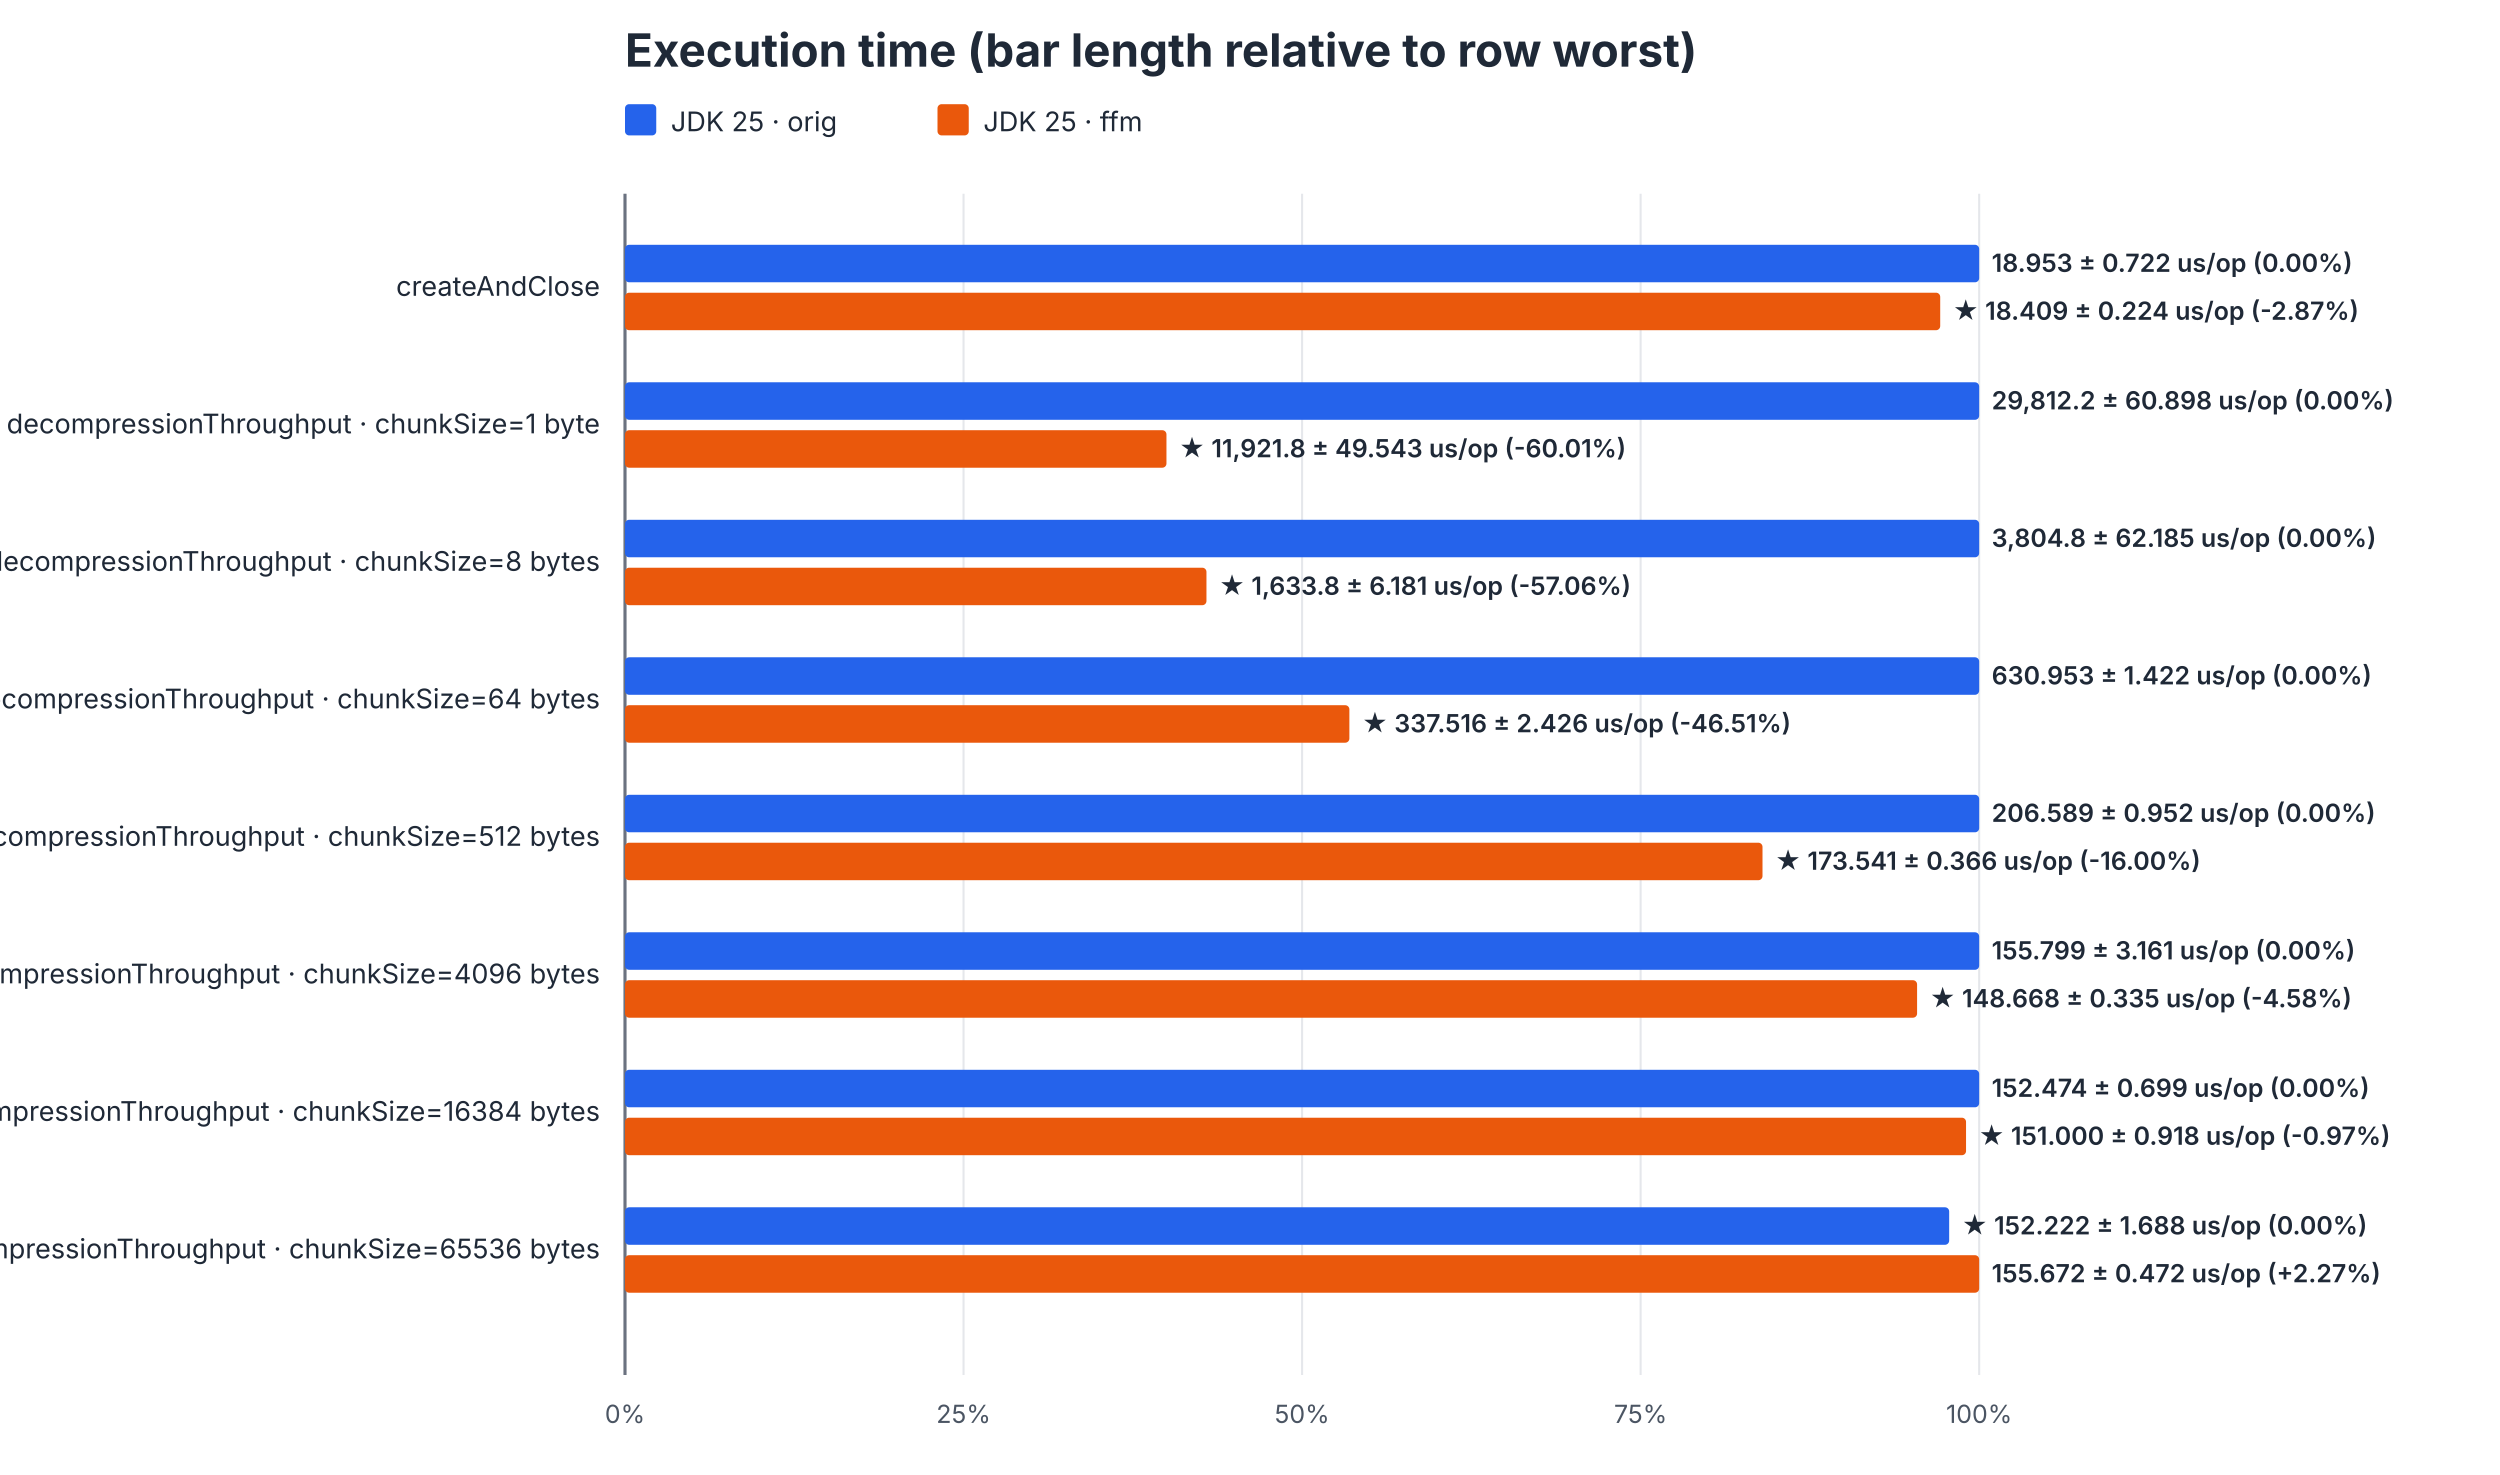
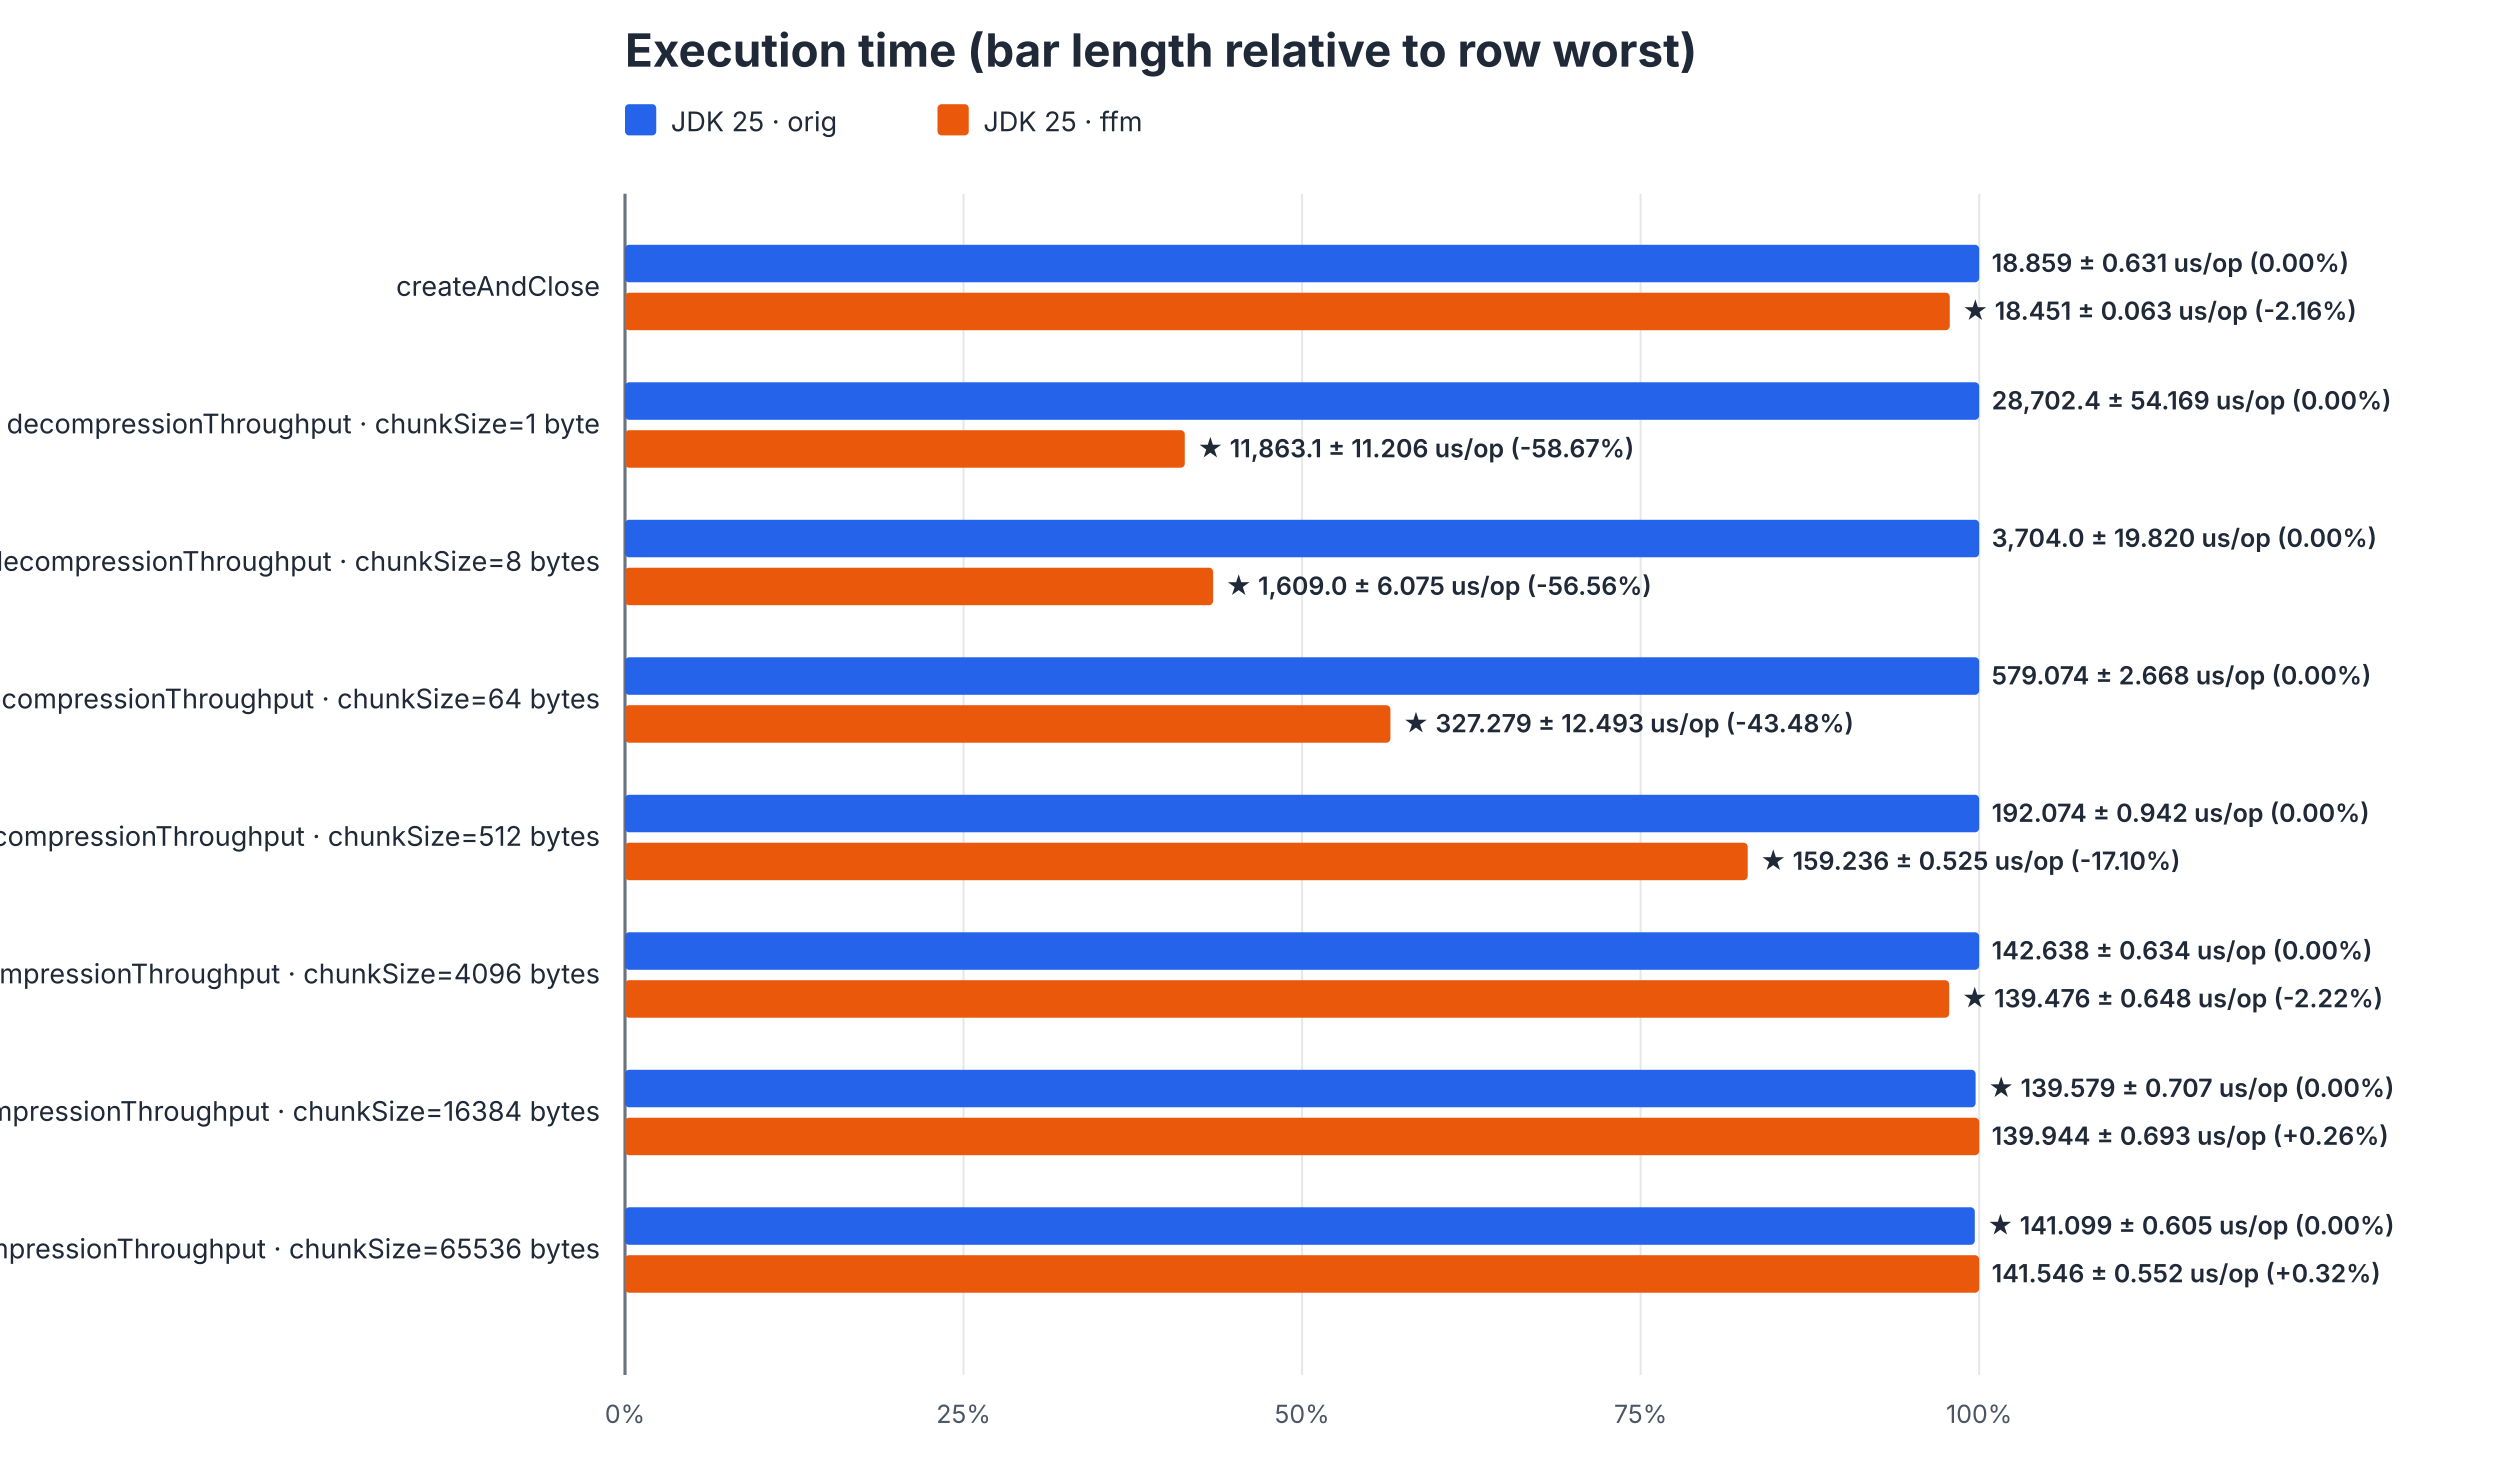
<svg xmlns="http://www.w3.org/2000/svg" width="1200" height="708" viewBox="0 0 1200 708">
  <rect width="100%" height="100%" fill="#ffffff" />
  <style>text{font-family:system-ui,-apple-system,sans-serif;fill:#1f2937}.title{font-size:22px;font-weight:700}.label{font-size:13px}.tick{font-size:12px;fill:#4b5563}.value{font-size:12px;font-weight:600}</style>
  <text x="300" y="32" class="title">Execution time (bar length relative to row worst)</text>
  <rect x="300" y="50" width="15" height="15" rx="2" fill="#2563eb" />
  <text x="322" y="63" class="label">JDK 25 · orig</text>
  <rect x="450" y="50" width="15" height="15" rx="2" fill="#ea580c" />
  <text x="472" y="63" class="label">JDK 25 · ffm</text>
  <line x1="300.0" y1="93" x2="300.0" y2="660" stroke="#e5e7eb" />
  <text x="300.0" y="683" text-anchor="middle" class="tick">0%</text>
  <line x1="462.5" y1="93" x2="462.5" y2="660" stroke="#e5e7eb" />
  <text x="462.5" y="683" text-anchor="middle" class="tick">25%</text>
  <line x1="625.0" y1="93" x2="625.0" y2="660" stroke="#e5e7eb" />
  <text x="625.0" y="683" text-anchor="middle" class="tick">50%</text>
  <line x1="787.5" y1="93" x2="787.5" y2="660" stroke="#e5e7eb" />
  <text x="787.5" y="683" text-anchor="middle" class="tick">75%</text>
  <line x1="950.0" y1="93" x2="950.0" y2="660" stroke="#e5e7eb" />
  <text x="950.0" y="683" text-anchor="middle" class="tick">100%</text>
  <line x1="300.0" y1="93" x2="300.0" y2="660" stroke="#6b7280" stroke-width="1.5" />
  <text x="288" y="142.0" text-anchor="end" class="label">createAndClose</text>
  <rect x="300.0" y="117.5" width="650.0" height="18" rx="2" fill="#2563eb" />
-   <text x="956.0" y="130.5" text-anchor="start" class="value">18.953 ± 0.722 us/op (0.00%)</text>
-   <rect x="300.0" y="140.5" width="631.3" height="18" rx="2" fill="#ea580c" />
-   <text x="937.3" y="153.5" text-anchor="start" class="value">★ 18.409 ± 0.224 us/op (-2.87%)</text>
+   <text x="956.0" y="130.5" text-anchor="start" class="value">18.859 ± 0.631 us/op (0.00%)</text>
+   <rect x="300.0" y="140.5" width="635.9" height="18" rx="2" fill="#ea580c" />
+   <text x="941.9" y="153.5" text-anchor="start" class="value">★ 18.451 ± 0.063 us/op (-2.16%)</text>
  <text x="288" y="208.0" text-anchor="end" class="label">decompressionThroughput · chunkSize=1 byte</text>
  <rect x="300.0" y="183.5" width="650.0" height="18" rx="2" fill="#2563eb" />
-   <text x="956.0" y="196.5" text-anchor="start" class="value">29,812.2 ± 60.898 us/op (0.00%)</text>
-   <rect x="300.0" y="206.5" width="259.9" height="18" rx="2" fill="#ea580c" />
-   <text x="565.9" y="219.5" text-anchor="start" class="value">★ 11,921.8 ± 49.543 us/op (-60.01%)</text>
+   <text x="956.0" y="196.5" text-anchor="start" class="value">28,702.4 ± 54.169 us/op (0.00%)</text>
+   <rect x="300.0" y="206.5" width="268.7" height="18" rx="2" fill="#ea580c" />
+   <text x="574.7" y="219.5" text-anchor="start" class="value">★ 11,863.1 ± 11.206 us/op (-58.67%)</text>
  <text x="288" y="274.0" text-anchor="end" class="label">decompressionThroughput · chunkSize=8 bytes</text>
  <rect x="300.0" y="249.5" width="650.0" height="18" rx="2" fill="#2563eb" />
-   <text x="956.0" y="262.5" text-anchor="start" class="value">3,804.8 ± 62.185 us/op (0.00%)</text>
-   <rect x="300.0" y="272.5" width="279.1" height="18" rx="2" fill="#ea580c" />
-   <text x="585.1" y="285.5" text-anchor="start" class="value">★ 1,633.8 ± 6.181 us/op (-57.06%)</text>
+   <text x="956.0" y="262.5" text-anchor="start" class="value">3,704.0 ± 19.820 us/op (0.00%)</text>
+   <rect x="300.0" y="272.5" width="282.3" height="18" rx="2" fill="#ea580c" />
+   <text x="588.3" y="285.5" text-anchor="start" class="value">★ 1,609.0 ± 6.075 us/op (-56.56%)</text>
  <text x="288" y="340.0" text-anchor="end" class="label">decompressionThroughput · chunkSize=64 bytes</text>
  <rect x="300.0" y="315.5" width="650.0" height="18" rx="2" fill="#2563eb" />
-   <text x="956.0" y="328.5" text-anchor="start" class="value">630.953 ± 1.422 us/op (0.00%)</text>
-   <rect x="300.0" y="338.5" width="347.7" height="18" rx="2" fill="#ea580c" />
-   <text x="653.7" y="351.5" text-anchor="start" class="value">★ 337.516 ± 2.426 us/op (-46.51%)</text>
+   <text x="956.0" y="328.5" text-anchor="start" class="value">579.074 ± 2.668 us/op (0.00%)</text>
+   <rect x="300.0" y="338.5" width="367.4" height="18" rx="2" fill="#ea580c" />
+   <text x="673.4" y="351.5" text-anchor="start" class="value">★ 327.279 ± 12.493 us/op (-43.48%)</text>
  <text x="288" y="406.0" text-anchor="end" class="label">decompressionThroughput · chunkSize=512 bytes</text>
  <rect x="300.0" y="381.5" width="650.0" height="18" rx="2" fill="#2563eb" />
-   <text x="956.0" y="394.5" text-anchor="start" class="value">206.589 ± 0.952 us/op (0.00%)</text>
-   <rect x="300.0" y="404.5" width="546.0" height="18" rx="2" fill="#ea580c" />
-   <text x="852.0" y="417.5" text-anchor="start" class="value">★ 173.541 ± 0.366 us/op (-16.00%)</text>
+   <text x="956.0" y="394.5" text-anchor="start" class="value">192.074 ± 0.942 us/op (0.00%)</text>
+   <rect x="300.0" y="404.5" width="538.9" height="18" rx="2" fill="#ea580c" />
+   <text x="844.9" y="417.5" text-anchor="start" class="value">★ 159.236 ± 0.525 us/op (-17.10%)</text>
  <text x="288" y="472.0" text-anchor="end" class="label">decompressionThroughput · chunkSize=4096 bytes</text>
  <rect x="300.0" y="447.5" width="650.0" height="18" rx="2" fill="#2563eb" />
-   <text x="956.0" y="460.5" text-anchor="start" class="value">155.799 ± 3.161 us/op (0.00%)</text>
-   <rect x="300.0" y="470.5" width="620.2" height="18" rx="2" fill="#ea580c" />
-   <text x="926.2" y="483.5" text-anchor="start" class="value">★ 148.668 ± 0.335 us/op (-4.58%)</text>
+   <text x="956.0" y="460.5" text-anchor="start" class="value">142.638 ± 0.634 us/op (0.00%)</text>
+   <rect x="300.0" y="470.5" width="635.6" height="18" rx="2" fill="#ea580c" />
+   <text x="941.6" y="483.5" text-anchor="start" class="value">★ 139.476 ± 0.648 us/op (-2.22%)</text>
  <text x="288" y="538.0" text-anchor="end" class="label">decompressionThroughput · chunkSize=16384 bytes</text>
-   <rect x="300.0" y="513.5" width="650.0" height="18" rx="2" fill="#2563eb" />
-   <text x="956.0" y="526.5" text-anchor="start" class="value">152.474 ± 0.699 us/op (0.00%)</text>
-   <rect x="300.0" y="536.5" width="643.7" height="18" rx="2" fill="#ea580c" />
-   <text x="949.7" y="549.5" text-anchor="start" class="value">★ 151.000 ± 0.918 us/op (-0.97%)</text>
+   <rect x="300.0" y="513.5" width="648.3" height="18" rx="2" fill="#2563eb" />
+   <text x="954.3" y="526.5" text-anchor="start" class="value">★ 139.579 ± 0.707 us/op (0.00%)</text>
+   <rect x="300.0" y="536.5" width="650.0" height="18" rx="2" fill="#ea580c" />
+   <text x="956.0" y="549.5" text-anchor="start" class="value">139.944 ± 0.693 us/op (+0.26%)</text>
  <text x="288" y="604.0" text-anchor="end" class="label">decompressionThroughput · chunkSize=65536 bytes</text>
-   <rect x="300.0" y="579.5" width="635.6" height="18" rx="2" fill="#2563eb" />
-   <text x="941.6" y="592.5" text-anchor="start" class="value">★ 152.222 ± 1.688 us/op (0.00%)</text>
+   <rect x="300.0" y="579.5" width="647.9" height="18" rx="2" fill="#2563eb" />
+   <text x="953.9" y="592.5" text-anchor="start" class="value">★ 141.099 ± 0.605 us/op (0.00%)</text>
  <rect x="300.0" y="602.5" width="650.0" height="18" rx="2" fill="#ea580c" />
-   <text x="956.0" y="615.5" text-anchor="start" class="value">155.672 ± 0.472 us/op (+2.27%)</text>
+   <text x="956.0" y="615.5" text-anchor="start" class="value">141.546 ± 0.552 us/op (+0.32%)</text>
</svg>
